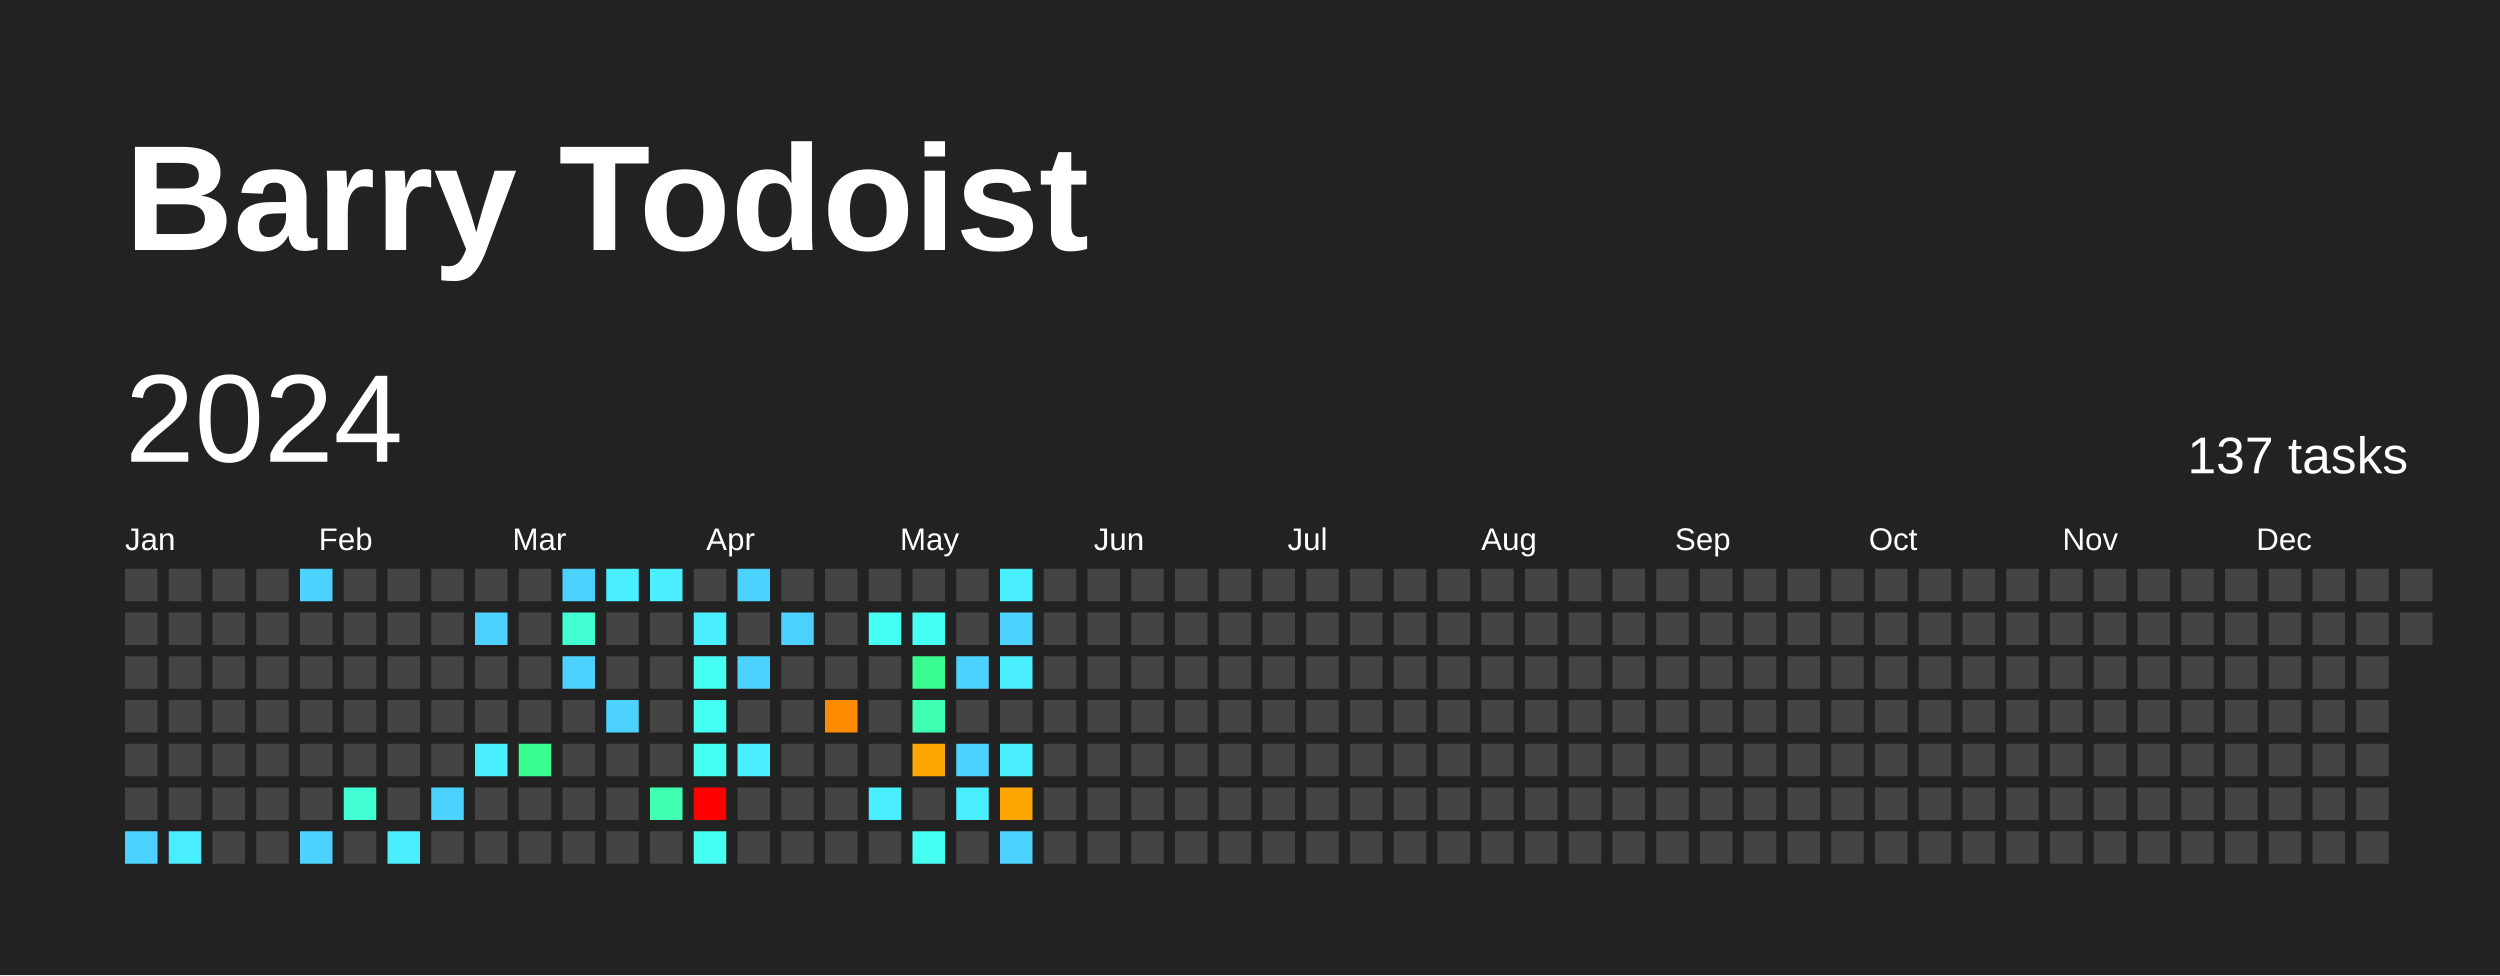
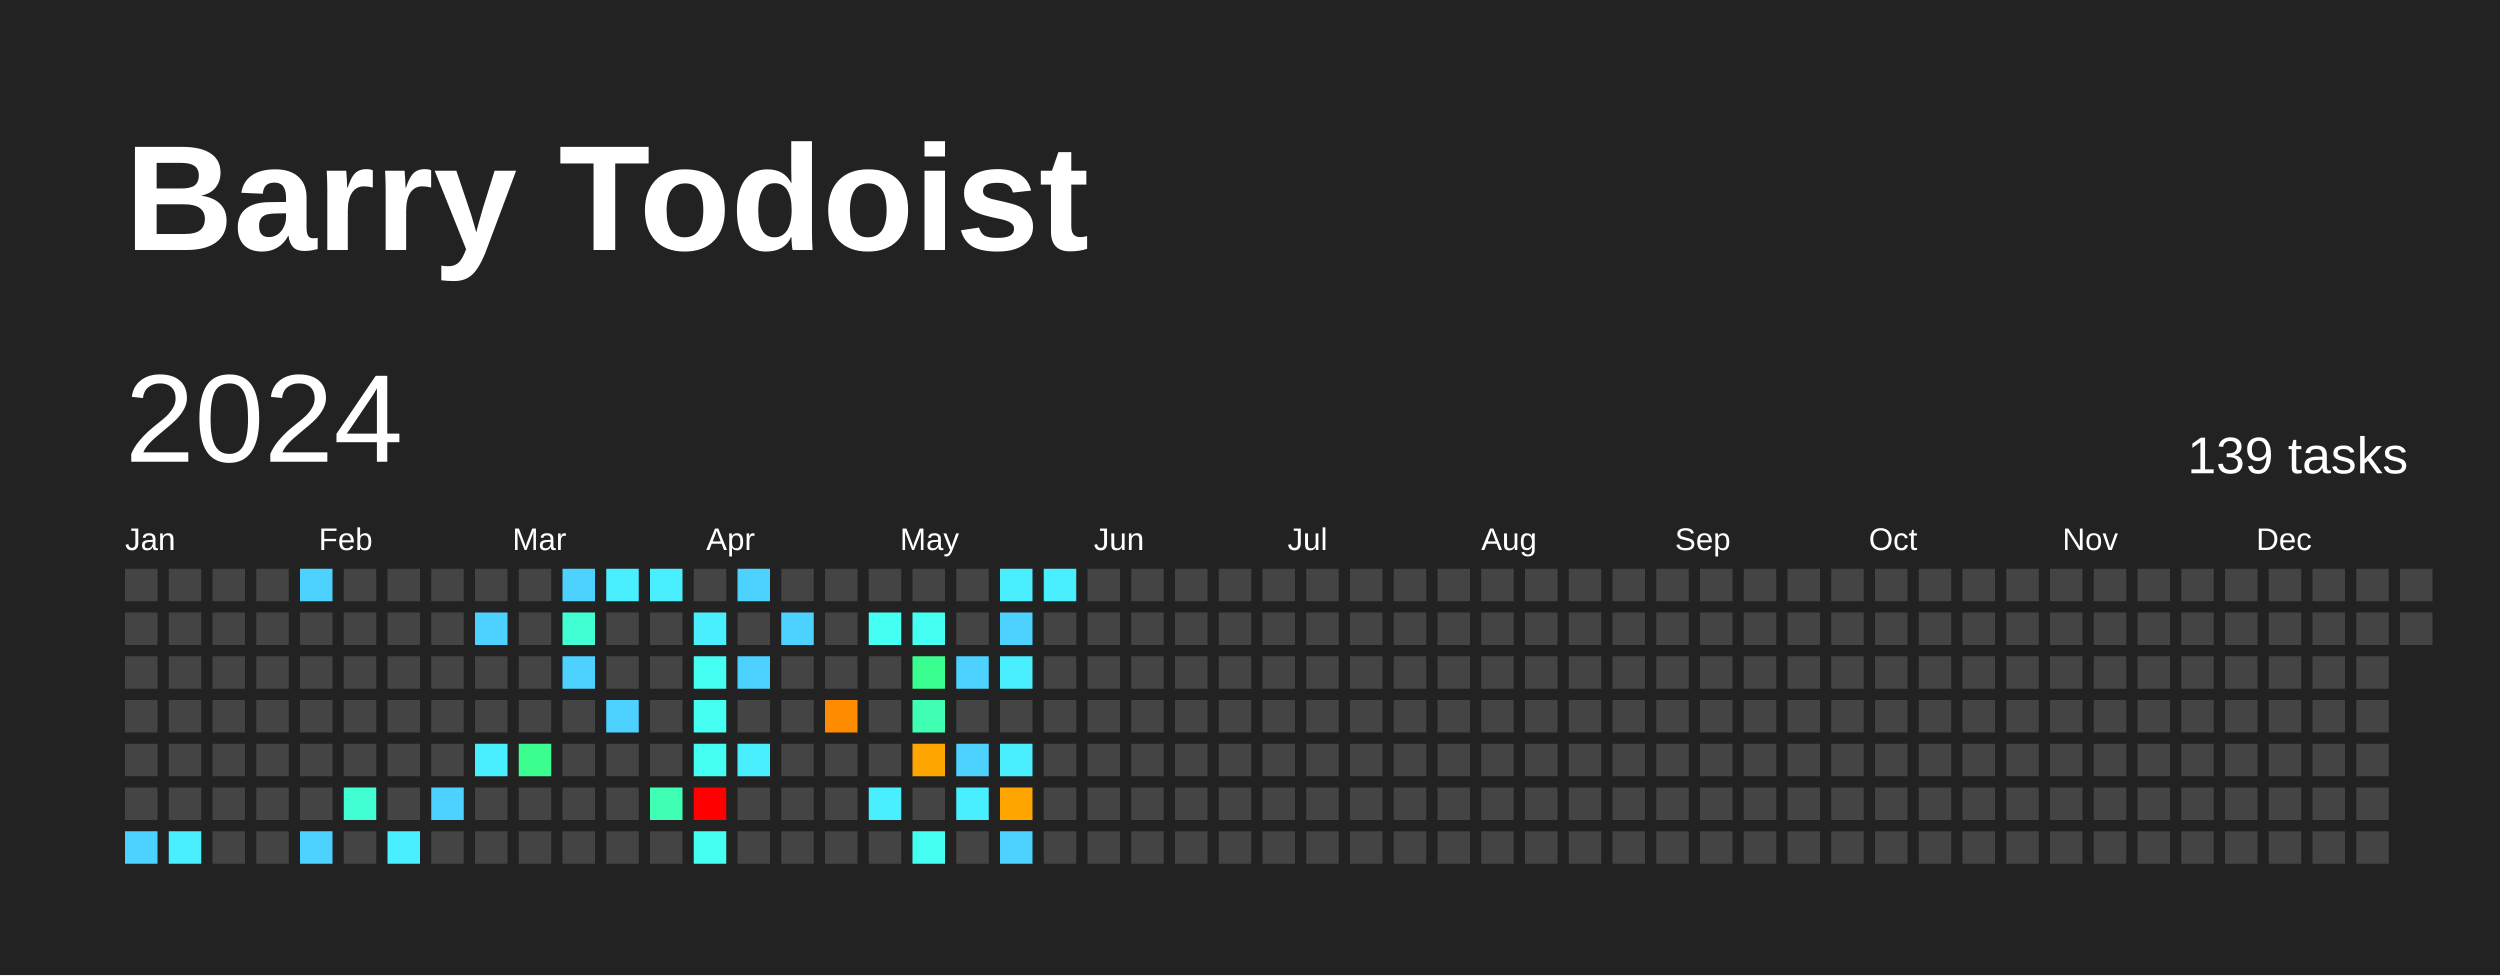
<svg xmlns="http://www.w3.org/2000/svg" baseProfile="full" height="78mm" version="1.1" viewBox="0,0,200,78" width="200mm">
  <defs />
  <rect fill="#222222" height="78" width="200" x="0" y="0" />
  <text fill="#FFFFFF" style="font-size:12px; font-family:Arial; font-weight:bold;" x="10" y="20">Barry Todoist</text>
  <text dominant-baseline="hanging" fill="#FFFFFF" style="font-size:10.0px; font-family:Arial;" x="10" y="30">2024</text>
-   <text dominant-baseline="hanging" fill="#FFFFFF" style="font-size:4.125px; font-family:Arial;" x="175" y="35">137 tasks</text>
+   <text dominant-baseline="hanging" fill="#FFFFFF" style="font-size:4.125px; font-family:Arial;" x="175" y="35">139 tasks</text>
  <text fill="#FFFFFF" style="font-size:2.5px; font-family:Arial" x="10.0" y="44">Jan</text>
  <text fill="#FFFFFF" style="font-size:2.5px; font-family:Arial" x="25.5" y="44">Feb</text>
  <text fill="#FFFFFF" style="font-size:2.5px; font-family:Arial" x="41.0" y="44">Mar</text>
  <text fill="#FFFFFF" style="font-size:2.5px; font-family:Arial" x="56.5" y="44">Apr</text>
  <text fill="#FFFFFF" style="font-size:2.5px; font-family:Arial" x="72.0" y="44">May</text>
  <text fill="#FFFFFF" style="font-size:2.5px; font-family:Arial" x="87.5" y="44">Jun</text>
  <text fill="#FFFFFF" style="font-size:2.5px; font-family:Arial" x="103.0" y="44">Jul</text>
  <text fill="#FFFFFF" style="font-size:2.5px; font-family:Arial" x="118.5" y="44">Aug</text>
  <text fill="#FFFFFF" style="font-size:2.5px; font-family:Arial" x="134.0" y="44">Sep</text>
  <text fill="#FFFFFF" style="font-size:2.5px; font-family:Arial" x="149.5" y="44">Oct</text>
  <text fill="#FFFFFF" style="font-size:2.5px; font-family:Arial" x="165.0" y="44">Nov</text>
  <text fill="#FFFFFF" style="font-size:2.5px; font-family:Arial" x="180.5" y="44">Dec</text>
  <rect fill="#444444" height="2.6" width="2.6" x="10.0" y="45.5" />
  <rect fill="#444444" height="2.6" width="2.6" x="10.0" y="49.0" />
  <rect fill="#444444" height="2.6" width="2.6" x="10.0" y="52.5" />
  <rect fill="#444444" height="2.6" width="2.6" x="10.0" y="56.0" />
  <rect fill="#444444" height="2.6" width="2.6" x="10.0" y="59.5" />
  <rect fill="#444444" height="2.6" width="2.6" x="10.0" y="63.0" />
  <rect fill="#4dd2ff" height="2.6" width="2.6" x="10.0" y="66.5" />
  <rect fill="#444444" height="2.6" width="2.6" x="13.5" y="45.5" />
  <rect fill="#444444" height="2.6" width="2.6" x="13.5" y="49.0" />
  <rect fill="#444444" height="2.6" width="2.6" x="13.5" y="52.5" />
  <rect fill="#444444" height="2.6" width="2.6" x="13.5" y="56.0" />
  <rect fill="#444444" height="2.6" width="2.6" x="13.5" y="59.5" />
  <rect fill="#444444" height="2.6" width="2.6" x="13.5" y="63.0" />
  <rect fill="#49efff" height="2.6" width="2.6" x="13.5" y="66.5" />
  <rect fill="#444444" height="2.6" width="2.6" x="17.0" y="45.5" />
  <rect fill="#444444" height="2.6" width="2.6" x="17.0" y="49.0" />
  <rect fill="#444444" height="2.6" width="2.6" x="17.0" y="52.5" />
  <rect fill="#444444" height="2.6" width="2.6" x="17.0" y="56.0" />
  <rect fill="#444444" height="2.6" width="2.6" x="17.0" y="59.5" />
  <rect fill="#444444" height="2.6" width="2.6" x="17.0" y="63.0" />
  <rect fill="#444444" height="2.6" width="2.6" x="17.0" y="66.5" />
  <rect fill="#444444" height="2.6" width="2.6" x="20.5" y="45.5" />
  <rect fill="#444444" height="2.6" width="2.6" x="20.5" y="49.0" />
  <rect fill="#444444" height="2.6" width="2.6" x="20.5" y="52.5" />
  <rect fill="#444444" height="2.6" width="2.6" x="20.5" y="56.0" />
  <rect fill="#444444" height="2.6" width="2.6" x="20.5" y="59.5" />
  <rect fill="#444444" height="2.6" width="2.6" x="20.5" y="63.0" />
  <rect fill="#444444" height="2.6" width="2.6" x="20.5" y="66.5" />
  <rect fill="#4dd2ff" height="2.6" width="2.6" x="24.0" y="45.5" />
  <rect fill="#444444" height="2.6" width="2.6" x="24.0" y="49.0" />
  <rect fill="#444444" height="2.6" width="2.6" x="24.0" y="52.5" />
  <rect fill="#444444" height="2.6" width="2.6" x="24.0" y="56.0" />
  <rect fill="#444444" height="2.6" width="2.6" x="24.0" y="59.5" />
  <rect fill="#444444" height="2.6" width="2.6" x="24.0" y="63.0" />
  <rect fill="#4dd2ff" height="2.6" width="2.6" x="24.0" y="66.5" />
  <rect fill="#444444" height="2.6" width="2.6" x="27.5" y="45.5" />
  <rect fill="#444444" height="2.6" width="2.6" x="27.5" y="49.0" />
  <rect fill="#444444" height="2.6" width="2.6" x="27.5" y="52.5" />
  <rect fill="#444444" height="2.6" width="2.6" x="27.5" y="56.0" />
  <rect fill="#444444" height="2.6" width="2.6" x="27.5" y="59.5" />
  <rect fill="#41ffd2" height="2.6" width="2.6" x="27.5" y="63.0" />
  <rect fill="#444444" height="2.6" width="2.6" x="27.5" y="66.5" />
  <rect fill="#444444" height="2.6" width="2.6" x="31.0" y="45.5" />
  <rect fill="#444444" height="2.6" width="2.6" x="31.0" y="49.0" />
  <rect fill="#444444" height="2.6" width="2.6" x="31.0" y="52.5" />
  <rect fill="#444444" height="2.6" width="2.6" x="31.0" y="56.0" />
  <rect fill="#444444" height="2.6" width="2.6" x="31.0" y="59.5" />
  <rect fill="#444444" height="2.6" width="2.6" x="31.0" y="63.0" />
  <rect fill="#49efff" height="2.6" width="2.6" x="31.0" y="66.5" />
  <rect fill="#444444" height="2.6" width="2.6" x="34.5" y="45.5" />
  <rect fill="#444444" height="2.6" width="2.6" x="34.5" y="49.0" />
  <rect fill="#444444" height="2.6" width="2.6" x="34.5" y="52.5" />
  <rect fill="#444444" height="2.6" width="2.6" x="34.5" y="56.0" />
  <rect fill="#444444" height="2.6" width="2.6" x="34.5" y="59.5" />
  <rect fill="#4dd2ff" height="2.6" width="2.6" x="34.5" y="63.0" />
  <rect fill="#444444" height="2.6" width="2.6" x="34.5" y="66.5" />
  <rect fill="#444444" height="2.6" width="2.6" x="38.0" y="45.5" />
  <rect fill="#4dd2ff" height="2.6" width="2.6" x="38.0" y="49.0" />
  <rect fill="#444444" height="2.6" width="2.6" x="38.0" y="52.5" />
  <rect fill="#444444" height="2.6" width="2.6" x="38.0" y="56.0" />
  <rect fill="#49efff" height="2.6" width="2.6" x="38.0" y="59.5" />
  <rect fill="#444444" height="2.6" width="2.6" x="38.0" y="63.0" />
  <rect fill="#444444" height="2.6" width="2.6" x="38.0" y="66.5" />
  <rect fill="#444444" height="2.6" width="2.6" x="41.5" y="45.5" />
  <rect fill="#444444" height="2.6" width="2.6" x="41.5" y="49.0" />
  <rect fill="#444444" height="2.6" width="2.6" x="41.5" y="52.5" />
  <rect fill="#444444" height="2.6" width="2.6" x="41.5" y="56.0" />
  <rect fill="#3aff90" height="2.6" width="2.6" x="41.5" y="59.5" />
  <rect fill="#444444" height="2.6" width="2.6" x="41.5" y="63.0" />
  <rect fill="#444444" height="2.6" width="2.6" x="41.5" y="66.5" />
  <rect fill="#4dd2ff" height="2.6" width="2.6" x="45.0" y="45.5" />
  <rect fill="#41ffd2" height="2.6" width="2.6" x="45.0" y="49.0" />
  <rect fill="#4dd2ff" height="2.6" width="2.6" x="45.0" y="52.5" />
  <rect fill="#444444" height="2.6" width="2.6" x="45.0" y="56.0" />
  <rect fill="#444444" height="2.6" width="2.6" x="45.0" y="59.5" />
  <rect fill="#444444" height="2.6" width="2.6" x="45.0" y="63.0" />
  <rect fill="#444444" height="2.6" width="2.6" x="45.0" y="66.5" />
  <rect fill="#49efff" height="2.6" width="2.6" x="48.5" y="45.5" />
  <rect fill="#444444" height="2.6" width="2.6" x="48.5" y="49.0" />
  <rect fill="#444444" height="2.6" width="2.6" x="48.5" y="52.5" />
  <rect fill="#4dd2ff" height="2.6" width="2.6" x="48.5" y="56.0" />
  <rect fill="#444444" height="2.6" width="2.6" x="48.5" y="59.5" />
  <rect fill="#444444" height="2.6" width="2.6" x="48.5" y="63.0" />
  <rect fill="#444444" height="2.6" width="2.6" x="48.5" y="66.5" />
  <rect fill="#49efff" height="2.6" width="2.6" x="52.0" y="45.5" />
  <rect fill="#444444" height="2.6" width="2.6" x="52.0" y="49.0" />
  <rect fill="#444444" height="2.6" width="2.6" x="52.0" y="52.5" />
  <rect fill="#444444" height="2.6" width="2.6" x="52.0" y="56.0" />
  <rect fill="#444444" height="2.6" width="2.6" x="52.0" y="59.5" />
  <rect fill="#3effb2" height="2.6" width="2.6" x="52.0" y="63.0" />
  <rect fill="#444444" height="2.6" width="2.6" x="52.0" y="66.5" />
  <rect fill="#444444" height="2.6" width="2.6" x="55.5" y="45.5" />
  <rect fill="#49efff" height="2.6" width="2.6" x="55.5" y="49.0" />
  <rect fill="#45fff2" height="2.6" width="2.6" x="55.5" y="52.5" />
  <rect fill="#45fff2" height="2.6" width="2.6" x="55.5" y="56.0" />
  <rect fill="#45fff2" height="2.6" width="2.6" x="55.5" y="59.5" />
  <rect fill="red" height="2.6" width="2.6" x="55.5" y="63.0" />
  <rect fill="#45fff2" height="2.6" width="2.6" x="55.5" y="66.5" />
  <rect fill="#4dd2ff" height="2.6" width="2.6" x="59.0" y="45.5" />
  <rect fill="#444444" height="2.6" width="2.6" x="59.0" y="49.0" />
  <rect fill="#4dd2ff" height="2.6" width="2.6" x="59.0" y="52.5" />
  <rect fill="#444444" height="2.6" width="2.6" x="59.0" y="56.0" />
  <rect fill="#49efff" height="2.6" width="2.6" x="59.0" y="59.5" />
  <rect fill="#444444" height="2.6" width="2.6" x="59.0" y="63.0" />
  <rect fill="#444444" height="2.6" width="2.6" x="59.0" y="66.5" />
  <rect fill="#444444" height="2.6" width="2.6" x="62.5" y="45.5" />
  <rect fill="#4dd2ff" height="2.6" width="2.6" x="62.5" y="49.0" />
  <rect fill="#444444" height="2.6" width="2.6" x="62.5" y="52.5" />
  <rect fill="#444444" height="2.6" width="2.6" x="62.5" y="56.0" />
  <rect fill="#444444" height="2.6" width="2.6" x="62.5" y="59.5" />
  <rect fill="#444444" height="2.6" width="2.6" x="62.5" y="63.0" />
  <rect fill="#444444" height="2.6" width="2.6" x="62.5" y="66.5" />
  <rect fill="#444444" height="2.6" width="2.6" x="66.0" y="45.5" />
  <rect fill="#444444" height="2.6" width="2.6" x="66.0" y="49.0" />
  <rect fill="#444444" height="2.6" width="2.6" x="66.0" y="52.5" />
  <rect fill="#ff8c00" height="2.6" width="2.6" x="66.0" y="56.0" />
  <rect fill="#444444" height="2.6" width="2.6" x="66.0" y="59.5" />
  <rect fill="#444444" height="2.6" width="2.6" x="66.0" y="63.0" />
  <rect fill="#444444" height="2.6" width="2.6" x="66.0" y="66.5" />
  <rect fill="#444444" height="2.6" width="2.6" x="69.5" y="45.5" />
  <rect fill="#45fff2" height="2.6" width="2.6" x="69.5" y="49.0" />
  <rect fill="#444444" height="2.6" width="2.6" x="69.5" y="52.5" />
  <rect fill="#444444" height="2.6" width="2.6" x="69.5" y="56.0" />
  <rect fill="#444444" height="2.6" width="2.6" x="69.5" y="59.5" />
  <rect fill="#49efff" height="2.6" width="2.6" x="69.5" y="63.0" />
  <rect fill="#444444" height="2.6" width="2.6" x="69.5" y="66.5" />
  <rect fill="#444444" height="2.6" width="2.6" x="73.0" y="45.5" />
  <rect fill="#45fff2" height="2.6" width="2.6" x="73.0" y="49.0" />
  <rect fill="#3aff90" height="2.6" width="2.6" x="73.0" y="52.5" />
  <rect fill="#3effb2" height="2.6" width="2.6" x="73.0" y="56.0" />
  <rect fill="#ffa600" height="2.6" width="2.6" x="73.0" y="59.5" />
  <rect fill="#444444" height="2.6" width="2.6" x="73.0" y="63.0" />
  <rect fill="#45fff2" height="2.6" width="2.6" x="73.0" y="66.5" />
  <rect fill="#444444" height="2.6" width="2.6" x="76.5" y="45.5" />
  <rect fill="#444444" height="2.6" width="2.6" x="76.5" y="49.0" />
  <rect fill="#4dd2ff" height="2.6" width="2.6" x="76.5" y="52.5" />
  <rect fill="#444444" height="2.6" width="2.6" x="76.5" y="56.0" />
  <rect fill="#4dd2ff" height="2.6" width="2.6" x="76.5" y="59.5" />
  <rect fill="#49efff" height="2.6" width="2.6" x="76.5" y="63.0" />
  <rect fill="#444444" height="2.6" width="2.6" x="76.5" y="66.5" />
  <rect fill="#49efff" height="2.6" width="2.6" x="80.0" y="45.5" />
  <rect fill="#4dd2ff" height="2.6" width="2.6" x="80.0" y="49.0" />
  <rect fill="#49efff" height="2.6" width="2.6" x="80.0" y="52.5" />
  <rect fill="#444444" height="2.6" width="2.6" x="80.0" y="56.0" />
  <rect fill="#49efff" height="2.6" width="2.6" x="80.0" y="59.5" />
  <rect fill="#ffa600" height="2.6" width="2.6" x="80.0" y="63.0" />
  <rect fill="#4dd2ff" height="2.6" width="2.6" x="80.0" y="66.5" />
-   <rect fill="#444444" height="2.6" width="2.6" x="83.5" y="45.5" />
+   <rect fill="#49efff" height="2.6" width="2.6" x="83.5" y="45.5" />
  <rect fill="#444444" height="2.6" width="2.6" x="83.5" y="49.0" />
  <rect fill="#444444" height="2.6" width="2.6" x="83.5" y="52.5" />
  <rect fill="#444444" height="2.6" width="2.6" x="83.5" y="56.0" />
  <rect fill="#444444" height="2.6" width="2.6" x="83.5" y="59.5" />
  <rect fill="#444444" height="2.6" width="2.6" x="83.5" y="63.0" />
  <rect fill="#444444" height="2.6" width="2.6" x="83.5" y="66.5" />
  <rect fill="#444444" height="2.6" width="2.6" x="87.0" y="45.5" />
  <rect fill="#444444" height="2.6" width="2.6" x="87.0" y="49.0" />
  <rect fill="#444444" height="2.6" width="2.6" x="87.0" y="52.5" />
  <rect fill="#444444" height="2.6" width="2.6" x="87.0" y="56.0" />
  <rect fill="#444444" height="2.6" width="2.6" x="87.0" y="59.5" />
  <rect fill="#444444" height="2.6" width="2.6" x="87.0" y="63.0" />
  <rect fill="#444444" height="2.6" width="2.6" x="87.0" y="66.5" />
  <rect fill="#444444" height="2.6" width="2.6" x="90.5" y="45.5" />
  <rect fill="#444444" height="2.6" width="2.6" x="90.5" y="49.0" />
  <rect fill="#444444" height="2.6" width="2.6" x="90.5" y="52.5" />
  <rect fill="#444444" height="2.6" width="2.6" x="90.5" y="56.0" />
  <rect fill="#444444" height="2.6" width="2.6" x="90.5" y="59.5" />
  <rect fill="#444444" height="2.6" width="2.6" x="90.5" y="63.0" />
  <rect fill="#444444" height="2.6" width="2.6" x="90.5" y="66.5" />
  <rect fill="#444444" height="2.6" width="2.6" x="94.0" y="45.5" />
  <rect fill="#444444" height="2.6" width="2.6" x="94.0" y="49.0" />
  <rect fill="#444444" height="2.6" width="2.6" x="94.0" y="52.5" />
  <rect fill="#444444" height="2.6" width="2.6" x="94.0" y="56.0" />
  <rect fill="#444444" height="2.6" width="2.6" x="94.0" y="59.5" />
  <rect fill="#444444" height="2.6" width="2.6" x="94.0" y="63.0" />
  <rect fill="#444444" height="2.6" width="2.6" x="94.0" y="66.5" />
  <rect fill="#444444" height="2.6" width="2.6" x="97.5" y="45.5" />
  <rect fill="#444444" height="2.6" width="2.6" x="97.5" y="49.0" />
  <rect fill="#444444" height="2.6" width="2.6" x="97.5" y="52.5" />
  <rect fill="#444444" height="2.6" width="2.6" x="97.5" y="56.0" />
  <rect fill="#444444" height="2.6" width="2.6" x="97.5" y="59.5" />
  <rect fill="#444444" height="2.6" width="2.6" x="97.5" y="63.0" />
  <rect fill="#444444" height="2.6" width="2.6" x="97.5" y="66.5" />
  <rect fill="#444444" height="2.6" width="2.6" x="101.0" y="45.5" />
  <rect fill="#444444" height="2.6" width="2.6" x="101.0" y="49.0" />
  <rect fill="#444444" height="2.6" width="2.6" x="101.0" y="52.5" />
  <rect fill="#444444" height="2.6" width="2.6" x="101.0" y="56.0" />
  <rect fill="#444444" height="2.6" width="2.6" x="101.0" y="59.5" />
  <rect fill="#444444" height="2.6" width="2.6" x="101.0" y="63.0" />
  <rect fill="#444444" height="2.6" width="2.6" x="101.0" y="66.5" />
  <rect fill="#444444" height="2.6" width="2.6" x="104.5" y="45.5" />
  <rect fill="#444444" height="2.6" width="2.6" x="104.5" y="49.0" />
  <rect fill="#444444" height="2.6" width="2.6" x="104.5" y="52.5" />
  <rect fill="#444444" height="2.6" width="2.6" x="104.5" y="56.0" />
  <rect fill="#444444" height="2.6" width="2.6" x="104.5" y="59.5" />
  <rect fill="#444444" height="2.6" width="2.6" x="104.5" y="63.0" />
  <rect fill="#444444" height="2.6" width="2.6" x="104.5" y="66.5" />
  <rect fill="#444444" height="2.6" width="2.6" x="108.0" y="45.5" />
  <rect fill="#444444" height="2.6" width="2.6" x="108.0" y="49.0" />
  <rect fill="#444444" height="2.6" width="2.6" x="108.0" y="52.5" />
  <rect fill="#444444" height="2.6" width="2.6" x="108.0" y="56.0" />
  <rect fill="#444444" height="2.6" width="2.6" x="108.0" y="59.5" />
  <rect fill="#444444" height="2.6" width="2.6" x="108.0" y="63.0" />
  <rect fill="#444444" height="2.6" width="2.6" x="108.0" y="66.5" />
  <rect fill="#444444" height="2.6" width="2.6" x="111.5" y="45.5" />
  <rect fill="#444444" height="2.6" width="2.6" x="111.5" y="49.0" />
  <rect fill="#444444" height="2.6" width="2.6" x="111.5" y="52.5" />
  <rect fill="#444444" height="2.6" width="2.6" x="111.5" y="56.0" />
  <rect fill="#444444" height="2.6" width="2.6" x="111.5" y="59.5" />
  <rect fill="#444444" height="2.6" width="2.6" x="111.5" y="63.0" />
  <rect fill="#444444" height="2.6" width="2.6" x="111.5" y="66.5" />
  <rect fill="#444444" height="2.6" width="2.6" x="115.0" y="45.5" />
  <rect fill="#444444" height="2.6" width="2.6" x="115.0" y="49.0" />
  <rect fill="#444444" height="2.6" width="2.6" x="115.0" y="52.5" />
  <rect fill="#444444" height="2.6" width="2.6" x="115.0" y="56.0" />
  <rect fill="#444444" height="2.6" width="2.6" x="115.0" y="59.5" />
  <rect fill="#444444" height="2.6" width="2.6" x="115.0" y="63.0" />
  <rect fill="#444444" height="2.6" width="2.6" x="115.0" y="66.5" />
  <rect fill="#444444" height="2.6" width="2.6" x="118.5" y="45.5" />
  <rect fill="#444444" height="2.6" width="2.6" x="118.5" y="49.0" />
  <rect fill="#444444" height="2.6" width="2.6" x="118.5" y="52.5" />
  <rect fill="#444444" height="2.6" width="2.6" x="118.5" y="56.0" />
  <rect fill="#444444" height="2.6" width="2.6" x="118.5" y="59.5" />
  <rect fill="#444444" height="2.6" width="2.6" x="118.5" y="63.0" />
  <rect fill="#444444" height="2.6" width="2.6" x="118.5" y="66.5" />
  <rect fill="#444444" height="2.6" width="2.6" x="122.0" y="45.5" />
  <rect fill="#444444" height="2.6" width="2.6" x="122.0" y="49.0" />
  <rect fill="#444444" height="2.6" width="2.6" x="122.0" y="52.5" />
  <rect fill="#444444" height="2.6" width="2.6" x="122.0" y="56.0" />
  <rect fill="#444444" height="2.6" width="2.6" x="122.0" y="59.5" />
  <rect fill="#444444" height="2.6" width="2.6" x="122.0" y="63.0" />
  <rect fill="#444444" height="2.6" width="2.6" x="122.0" y="66.5" />
  <rect fill="#444444" height="2.6" width="2.6" x="125.5" y="45.5" />
  <rect fill="#444444" height="2.6" width="2.6" x="125.5" y="49.0" />
  <rect fill="#444444" height="2.6" width="2.6" x="125.5" y="52.5" />
  <rect fill="#444444" height="2.6" width="2.6" x="125.5" y="56.0" />
  <rect fill="#444444" height="2.6" width="2.6" x="125.5" y="59.5" />
  <rect fill="#444444" height="2.6" width="2.6" x="125.5" y="63.0" />
  <rect fill="#444444" height="2.6" width="2.6" x="125.5" y="66.5" />
  <rect fill="#444444" height="2.6" width="2.6" x="129.0" y="45.5" />
  <rect fill="#444444" height="2.6" width="2.6" x="129.0" y="49.0" />
  <rect fill="#444444" height="2.6" width="2.6" x="129.0" y="52.5" />
  <rect fill="#444444" height="2.6" width="2.6" x="129.0" y="56.0" />
  <rect fill="#444444" height="2.6" width="2.6" x="129.0" y="59.5" />
  <rect fill="#444444" height="2.6" width="2.6" x="129.0" y="63.0" />
  <rect fill="#444444" height="2.6" width="2.6" x="129.0" y="66.5" />
  <rect fill="#444444" height="2.6" width="2.6" x="132.5" y="45.5" />
  <rect fill="#444444" height="2.6" width="2.6" x="132.5" y="49.0" />
  <rect fill="#444444" height="2.6" width="2.6" x="132.5" y="52.5" />
  <rect fill="#444444" height="2.6" width="2.6" x="132.5" y="56.0" />
  <rect fill="#444444" height="2.6" width="2.6" x="132.5" y="59.5" />
  <rect fill="#444444" height="2.6" width="2.6" x="132.5" y="63.0" />
  <rect fill="#444444" height="2.6" width="2.6" x="132.5" y="66.5" />
  <rect fill="#444444" height="2.6" width="2.6" x="136.0" y="45.5" />
  <rect fill="#444444" height="2.6" width="2.6" x="136.0" y="49.0" />
  <rect fill="#444444" height="2.6" width="2.6" x="136.0" y="52.5" />
  <rect fill="#444444" height="2.6" width="2.6" x="136.0" y="56.0" />
  <rect fill="#444444" height="2.6" width="2.6" x="136.0" y="59.5" />
  <rect fill="#444444" height="2.6" width="2.6" x="136.0" y="63.0" />
  <rect fill="#444444" height="2.6" width="2.6" x="136.0" y="66.5" />
  <rect fill="#444444" height="2.6" width="2.6" x="139.5" y="45.5" />
  <rect fill="#444444" height="2.6" width="2.6" x="139.5" y="49.0" />
  <rect fill="#444444" height="2.6" width="2.6" x="139.5" y="52.5" />
  <rect fill="#444444" height="2.6" width="2.6" x="139.5" y="56.0" />
  <rect fill="#444444" height="2.6" width="2.6" x="139.5" y="59.5" />
  <rect fill="#444444" height="2.6" width="2.6" x="139.5" y="63.0" />
  <rect fill="#444444" height="2.6" width="2.6" x="139.5" y="66.5" />
  <rect fill="#444444" height="2.6" width="2.6" x="143.0" y="45.5" />
  <rect fill="#444444" height="2.6" width="2.6" x="143.0" y="49.0" />
  <rect fill="#444444" height="2.6" width="2.6" x="143.0" y="52.5" />
  <rect fill="#444444" height="2.6" width="2.6" x="143.0" y="56.0" />
  <rect fill="#444444" height="2.6" width="2.6" x="143.0" y="59.5" />
  <rect fill="#444444" height="2.6" width="2.6" x="143.0" y="63.0" />
  <rect fill="#444444" height="2.6" width="2.6" x="143.0" y="66.5" />
  <rect fill="#444444" height="2.6" width="2.6" x="146.5" y="45.5" />
  <rect fill="#444444" height="2.6" width="2.6" x="146.5" y="49.0" />
  <rect fill="#444444" height="2.6" width="2.6" x="146.5" y="52.5" />
  <rect fill="#444444" height="2.6" width="2.6" x="146.5" y="56.0" />
  <rect fill="#444444" height="2.6" width="2.6" x="146.5" y="59.5" />
  <rect fill="#444444" height="2.6" width="2.6" x="146.5" y="63.0" />
  <rect fill="#444444" height="2.6" width="2.6" x="146.5" y="66.5" />
  <rect fill="#444444" height="2.6" width="2.6" x="150.0" y="45.5" />
  <rect fill="#444444" height="2.6" width="2.6" x="150.0" y="49.0" />
  <rect fill="#444444" height="2.6" width="2.6" x="150.0" y="52.5" />
  <rect fill="#444444" height="2.6" width="2.6" x="150.0" y="56.0" />
  <rect fill="#444444" height="2.6" width="2.6" x="150.0" y="59.5" />
  <rect fill="#444444" height="2.6" width="2.6" x="150.0" y="63.0" />
  <rect fill="#444444" height="2.6" width="2.6" x="150.0" y="66.5" />
  <rect fill="#444444" height="2.6" width="2.6" x="153.5" y="45.5" />
  <rect fill="#444444" height="2.6" width="2.6" x="153.5" y="49.0" />
  <rect fill="#444444" height="2.6" width="2.6" x="153.5" y="52.5" />
  <rect fill="#444444" height="2.6" width="2.6" x="153.5" y="56.0" />
  <rect fill="#444444" height="2.6" width="2.6" x="153.5" y="59.5" />
  <rect fill="#444444" height="2.6" width="2.6" x="153.5" y="63.0" />
  <rect fill="#444444" height="2.6" width="2.6" x="153.5" y="66.5" />
  <rect fill="#444444" height="2.6" width="2.6" x="157.0" y="45.5" />
  <rect fill="#444444" height="2.6" width="2.6" x="157.0" y="49.0" />
  <rect fill="#444444" height="2.6" width="2.6" x="157.0" y="52.5" />
  <rect fill="#444444" height="2.6" width="2.6" x="157.0" y="56.0" />
  <rect fill="#444444" height="2.6" width="2.6" x="157.0" y="59.5" />
  <rect fill="#444444" height="2.6" width="2.6" x="157.0" y="63.0" />
  <rect fill="#444444" height="2.6" width="2.6" x="157.0" y="66.5" />
  <rect fill="#444444" height="2.6" width="2.6" x="160.5" y="45.5" />
  <rect fill="#444444" height="2.6" width="2.6" x="160.5" y="49.0" />
  <rect fill="#444444" height="2.6" width="2.6" x="160.5" y="52.5" />
  <rect fill="#444444" height="2.6" width="2.6" x="160.5" y="56.0" />
  <rect fill="#444444" height="2.6" width="2.6" x="160.5" y="59.5" />
  <rect fill="#444444" height="2.6" width="2.6" x="160.5" y="63.0" />
  <rect fill="#444444" height="2.6" width="2.6" x="160.5" y="66.5" />
  <rect fill="#444444" height="2.6" width="2.6" x="164.0" y="45.5" />
  <rect fill="#444444" height="2.6" width="2.6" x="164.0" y="49.0" />
  <rect fill="#444444" height="2.6" width="2.6" x="164.0" y="52.5" />
  <rect fill="#444444" height="2.6" width="2.6" x="164.0" y="56.0" />
  <rect fill="#444444" height="2.6" width="2.6" x="164.0" y="59.5" />
  <rect fill="#444444" height="2.6" width="2.6" x="164.0" y="63.0" />
  <rect fill="#444444" height="2.6" width="2.6" x="164.0" y="66.5" />
  <rect fill="#444444" height="2.6" width="2.6" x="167.5" y="45.5" />
  <rect fill="#444444" height="2.6" width="2.6" x="167.5" y="49.0" />
  <rect fill="#444444" height="2.6" width="2.6" x="167.5" y="52.5" />
  <rect fill="#444444" height="2.6" width="2.6" x="167.5" y="56.0" />
  <rect fill="#444444" height="2.6" width="2.6" x="167.5" y="59.5" />
  <rect fill="#444444" height="2.6" width="2.6" x="167.5" y="63.0" />
  <rect fill="#444444" height="2.6" width="2.6" x="167.5" y="66.5" />
  <rect fill="#444444" height="2.6" width="2.6" x="171.0" y="45.5" />
  <rect fill="#444444" height="2.6" width="2.6" x="171.0" y="49.0" />
  <rect fill="#444444" height="2.6" width="2.6" x="171.0" y="52.5" />
  <rect fill="#444444" height="2.6" width="2.6" x="171.0" y="56.0" />
  <rect fill="#444444" height="2.6" width="2.6" x="171.0" y="59.5" />
  <rect fill="#444444" height="2.6" width="2.6" x="171.0" y="63.0" />
  <rect fill="#444444" height="2.6" width="2.6" x="171.0" y="66.5" />
  <rect fill="#444444" height="2.6" width="2.6" x="174.5" y="45.5" />
  <rect fill="#444444" height="2.6" width="2.6" x="174.5" y="49.0" />
  <rect fill="#444444" height="2.6" width="2.6" x="174.5" y="52.5" />
  <rect fill="#444444" height="2.6" width="2.6" x="174.5" y="56.0" />
  <rect fill="#444444" height="2.6" width="2.6" x="174.5" y="59.5" />
  <rect fill="#444444" height="2.6" width="2.6" x="174.5" y="63.0" />
  <rect fill="#444444" height="2.6" width="2.6" x="174.5" y="66.5" />
  <rect fill="#444444" height="2.6" width="2.6" x="178.0" y="45.5" />
  <rect fill="#444444" height="2.6" width="2.6" x="178.0" y="49.0" />
  <rect fill="#444444" height="2.6" width="2.6" x="178.0" y="52.5" />
  <rect fill="#444444" height="2.6" width="2.6" x="178.0" y="56.0" />
  <rect fill="#444444" height="2.6" width="2.6" x="178.0" y="59.5" />
  <rect fill="#444444" height="2.6" width="2.6" x="178.0" y="63.0" />
  <rect fill="#444444" height="2.6" width="2.6" x="178.0" y="66.5" />
  <rect fill="#444444" height="2.6" width="2.6" x="181.5" y="45.5" />
  <rect fill="#444444" height="2.6" width="2.6" x="181.5" y="49.0" />
  <rect fill="#444444" height="2.6" width="2.6" x="181.5" y="52.5" />
  <rect fill="#444444" height="2.6" width="2.6" x="181.5" y="56.0" />
  <rect fill="#444444" height="2.6" width="2.6" x="181.5" y="59.5" />
  <rect fill="#444444" height="2.6" width="2.6" x="181.5" y="63.0" />
  <rect fill="#444444" height="2.6" width="2.6" x="181.5" y="66.5" />
  <rect fill="#444444" height="2.6" width="2.6" x="185.0" y="45.5" />
  <rect fill="#444444" height="2.6" width="2.6" x="185.0" y="49.0" />
  <rect fill="#444444" height="2.6" width="2.6" x="185.0" y="52.5" />
  <rect fill="#444444" height="2.6" width="2.6" x="185.0" y="56.0" />
  <rect fill="#444444" height="2.6" width="2.6" x="185.0" y="59.5" />
  <rect fill="#444444" height="2.6" width="2.6" x="185.0" y="63.0" />
  <rect fill="#444444" height="2.6" width="2.6" x="185.0" y="66.5" />
  <rect fill="#444444" height="2.6" width="2.6" x="188.5" y="45.5" />
  <rect fill="#444444" height="2.6" width="2.6" x="188.5" y="49.0" />
  <rect fill="#444444" height="2.6" width="2.6" x="188.5" y="52.5" />
  <rect fill="#444444" height="2.6" width="2.6" x="188.5" y="56.0" />
  <rect fill="#444444" height="2.6" width="2.6" x="188.5" y="59.5" />
  <rect fill="#444444" height="2.6" width="2.6" x="188.5" y="63.0" />
  <rect fill="#444444" height="2.6" width="2.6" x="188.5" y="66.5" />
  <rect fill="#444444" height="2.6" width="2.6" x="192.0" y="45.5" />
  <rect fill="#444444" height="2.6" width="2.6" x="192.0" y="49.0" />
</svg>
